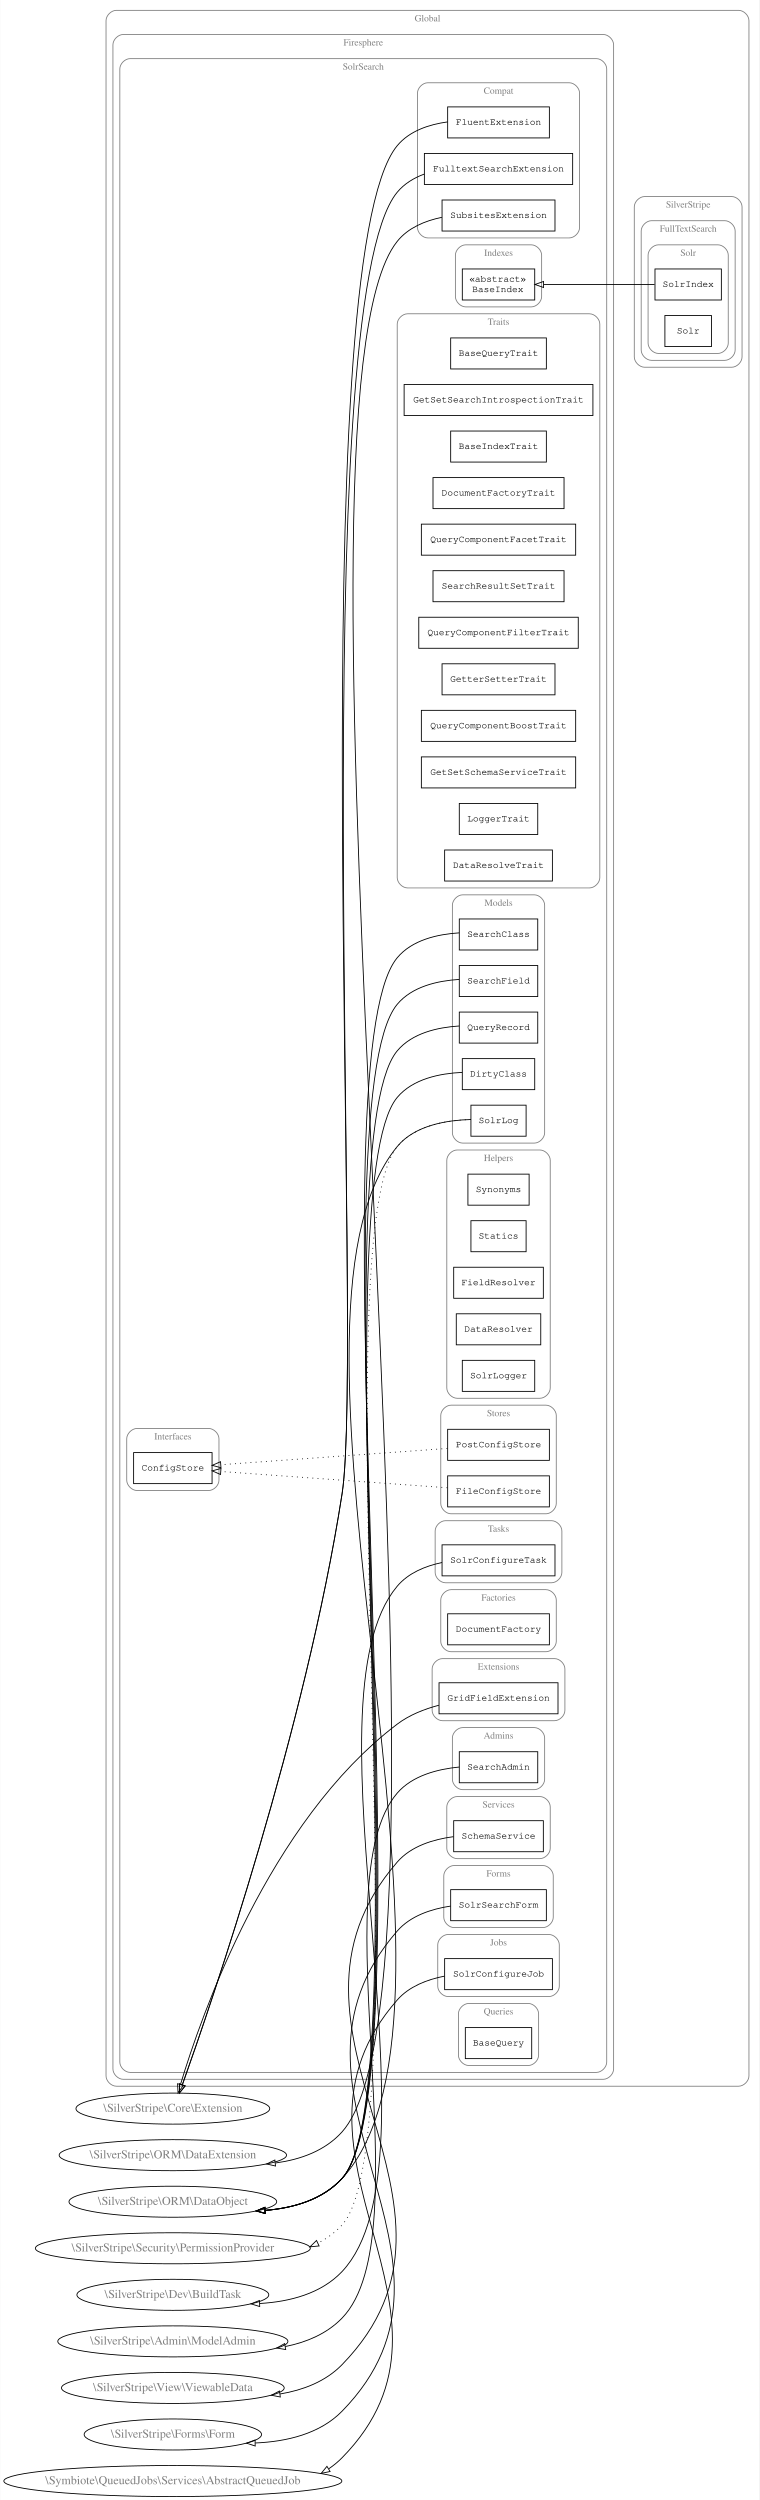
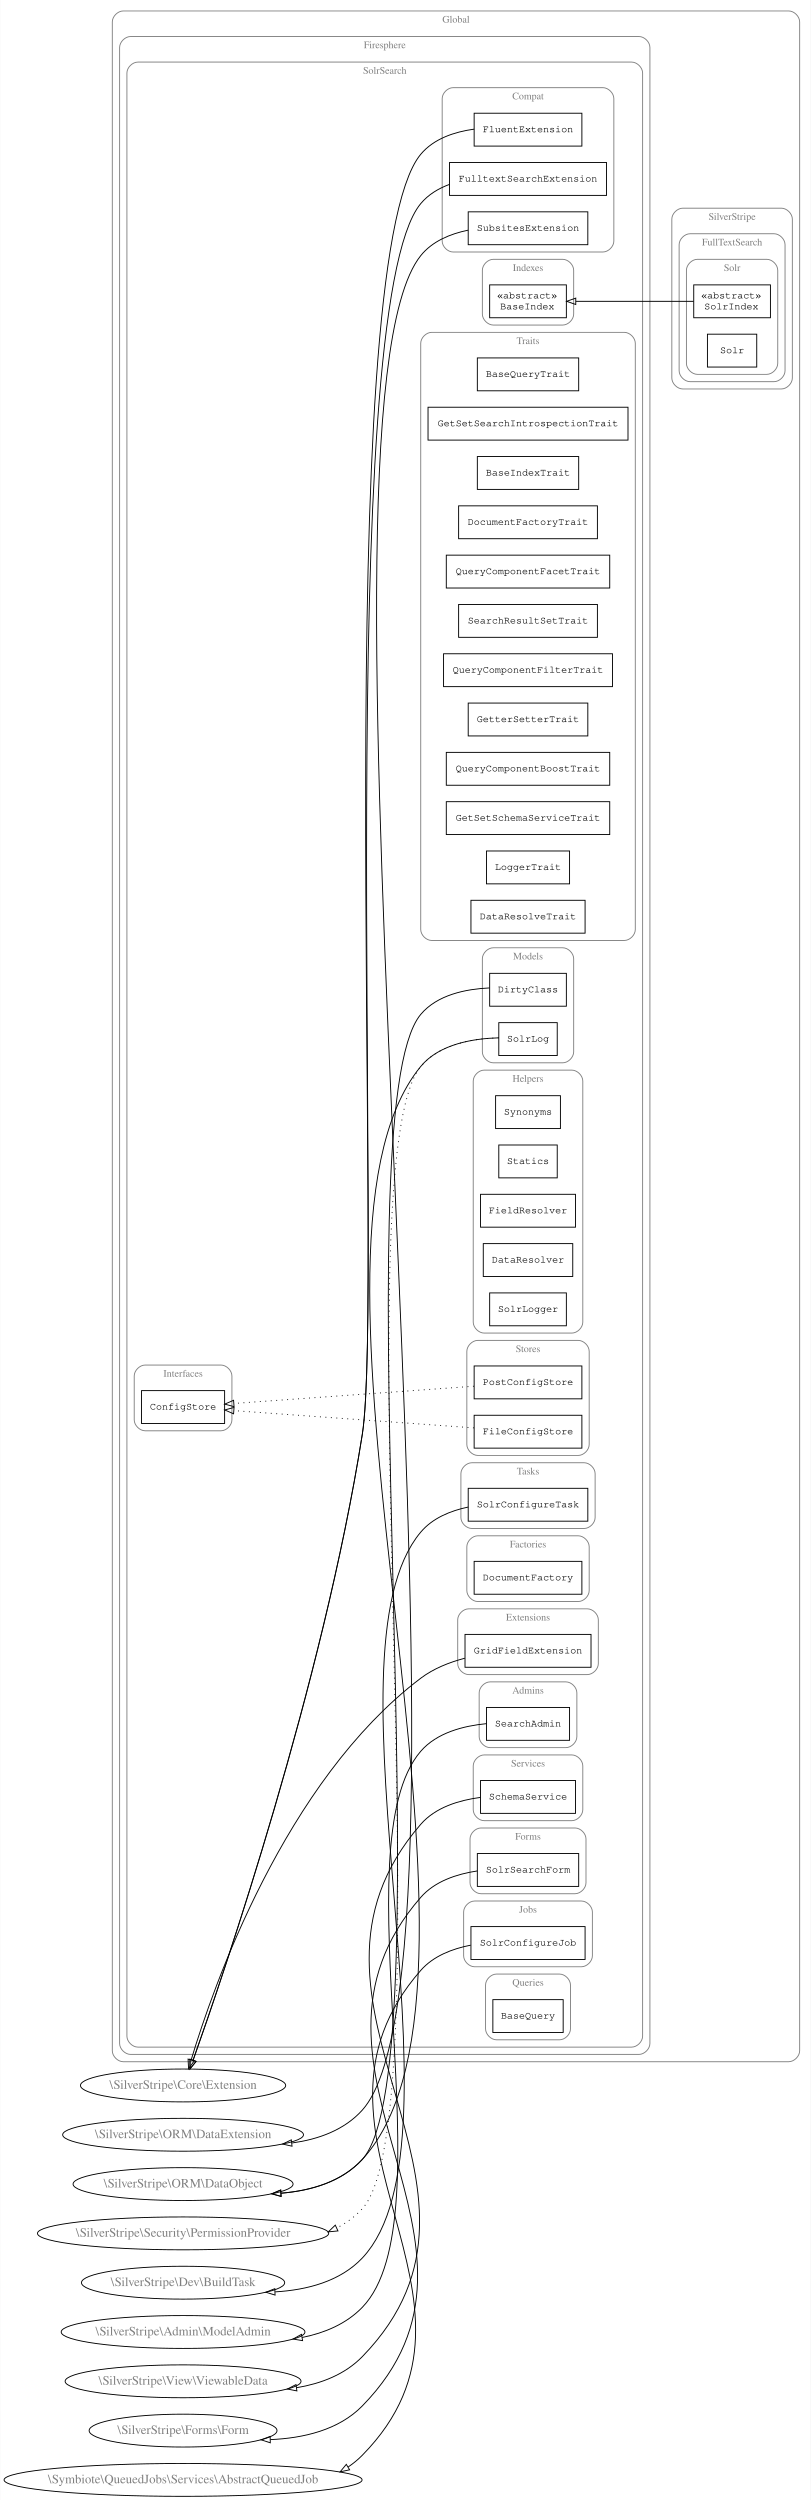
- <svg xmlns="http://www.w3.org/2000/svg" width="881pt" height="2900pt" viewBox="0.00 0.00 880.57 2900.00">
-   <g id="graph0" class="graph" transform="scale(1 1) rotate(0) translate(4 2896)">
-     <polygon fill="white" stroke="none" points="-4,4 -4,-2896 876.565,-2896 876.565,4 -4,4" />
+ <svg xmlns="http://www.w3.org/2000/svg" width="888pt" height="2738pt" viewBox="0.00 0.00 887.57 2738.00">
+   <g id="graph0" class="graph" transform="scale(1 1) rotate(0) translate(4 2734)">
+     <polygon fill="white" stroke="none" points="-4,4 -4,-2734 883.565,-2734 883.565,4 -4,4" />
    <g id="clust1" class="cluster">
-       <path fill="none" stroke="gray" d="M130.783,-476C130.783,-476 852.565,-476 852.565,-476 858.565,-476 864.565,-482 864.565,-488 864.565,-488 864.565,-2872 864.565,-2872 864.565,-2878 858.565,-2884 852.565,-2884 852.565,-2884 130.783,-2884 130.783,-2884 124.783,-2884 118.783,-2878 118.783,-2872 118.783,-2872 118.783,-488 118.783,-488 118.783,-482 124.783,-476 130.783,-476" />
-       <text text-anchor="middle" x="491.674" y="-2871.2" font-family="Times,serif" font-size="11.00" fill="gray">Global</text>
+       <path fill="none" stroke="gray" d="M130.783,-476C130.783,-476 859.565,-476 859.565,-476 865.565,-476 871.565,-482 871.565,-488 871.565,-488 871.565,-2710 871.565,-2710 871.565,-2716 865.565,-2722 859.565,-2722 859.565,-2722 130.783,-2722 130.783,-2722 124.783,-2722 118.783,-2716 118.783,-2710 118.783,-2710 118.783,-488 118.783,-488 118.783,-482 124.783,-476 130.783,-476" />
+       <text text-anchor="middle" x="495.174" y="-2709.2" font-family="Times,serif" font-size="11.00" fill="gray">Global</text>
    </g>
    <g id="clust2" class="cluster">
-       <path fill="none" stroke="gray" d="M138.783,-484C138.783,-484 695.565,-484 695.565,-484 701.565,-484 707.565,-490 707.565,-496 707.565,-496 707.565,-2844 707.565,-2844 707.565,-2850 701.565,-2856 695.565,-2856 695.565,-2856 138.783,-2856 138.783,-2856 132.783,-2856 126.783,-2850 126.783,-2844 126.783,-2844 126.783,-496 126.783,-496 126.783,-490 132.783,-484 138.783,-484" />
-       <text text-anchor="middle" x="417.174" y="-2843.2" font-family="Times,serif" font-size="11.00" fill="gray">Firesphere</text>
+       <path fill="none" stroke="gray" d="M138.783,-484C138.783,-484 695.565,-484 695.565,-484 701.565,-484 707.565,-490 707.565,-496 707.565,-496 707.565,-2682 707.565,-2682 707.565,-2688 701.565,-2694 695.565,-2694 695.565,-2694 138.783,-2694 138.783,-2694 132.783,-2694 126.783,-2688 126.783,-2682 126.783,-2682 126.783,-496 126.783,-496 126.783,-490 132.783,-484 138.783,-484" />
+       <text text-anchor="middle" x="417.174" y="-2681.2" font-family="Times,serif" font-size="11.00" fill="gray">Firesphere</text>
    </g>
    <g id="clust3" class="cluster">
-       <path fill="none" stroke="gray" d="M146.783,-492C146.783,-492 687.565,-492 687.565,-492 693.565,-492 699.565,-498 699.565,-504 699.565,-504 699.565,-2816 699.565,-2816 699.565,-2822 693.565,-2828 687.565,-2828 687.565,-2828 146.783,-2828 146.783,-2828 140.783,-2828 134.783,-2822 134.783,-2816 134.783,-2816 134.783,-504 134.783,-504 134.783,-498 140.783,-492 146.783,-492" />
-       <text text-anchor="middle" x="417.174" y="-2815.2" font-family="Times,serif" font-size="11.00" fill="gray">SolrSearch</text>
+       <path fill="none" stroke="gray" d="M146.783,-492C146.783,-492 687.565,-492 687.565,-492 693.565,-492 699.565,-498 699.565,-504 699.565,-504 699.565,-2654 699.565,-2654 699.565,-2660 693.565,-2666 687.565,-2666 687.565,-2666 146.783,-2666 146.783,-2666 140.783,-2666 134.783,-2660 134.783,-2654 134.783,-2654 134.783,-504 134.783,-504 134.783,-498 140.783,-492 146.783,-492" />
+       <text text-anchor="middle" x="417.174" y="-2653.2" font-family="Times,serif" font-size="11.00" fill="gray">SolrSearch</text>
    </g>
    <g id="clust4" class="cluster">
-       <path fill="none" stroke="gray" d="M492.065,-2620C492.065,-2620 656.065,-2620 656.065,-2620 662.065,-2620 668.065,-2626 668.065,-2632 668.065,-2632 668.065,-2788 668.065,-2788 668.065,-2794 662.065,-2800 656.065,-2800 656.065,-2800 492.065,-2800 492.065,-2800 486.065,-2800 480.065,-2794 480.065,-2788 480.065,-2788 480.065,-2632 480.065,-2632 480.065,-2626 486.065,-2620 492.065,-2620" />
-       <text text-anchor="middle" x="574.065" y="-2787.2" font-family="Times,serif" font-size="11.00" fill="gray">Compat</text>
+       <path fill="none" stroke="gray" d="M492.065,-2458C492.065,-2458 656.065,-2458 656.065,-2458 662.065,-2458 668.065,-2464 668.065,-2470 668.065,-2470 668.065,-2626 668.065,-2626 668.065,-2632 662.065,-2638 656.065,-2638 656.065,-2638 492.065,-2638 492.065,-2638 486.065,-2638 480.065,-2632 480.065,-2626 480.065,-2626 480.065,-2470 480.065,-2470 480.065,-2464 486.065,-2458 492.065,-2458" />
+       <text text-anchor="middle" x="574.065" y="-2625.2" font-family="Times,serif" font-size="11.00" fill="gray">Compat</text>
    </g>
    <g id="clust5" class="cluster">
-       <path fill="none" stroke="gray" d="M536.065,-2540C536.065,-2540 612.065,-2540 612.065,-2540 618.065,-2540 624.065,-2546 624.065,-2552 624.065,-2552 624.065,-2600 624.065,-2600 624.065,-2606 618.065,-2612 612.065,-2612 612.065,-2612 536.065,-2612 536.065,-2612 530.065,-2612 524.065,-2606 524.065,-2600 524.065,-2600 524.065,-2552 524.065,-2552 524.065,-2546 530.065,-2540 536.065,-2540" />
-       <text text-anchor="middle" x="574.065" y="-2599.2" font-family="Times,serif" font-size="11.00" fill="gray">Indexes</text>
+       <path fill="none" stroke="gray" d="M536.065,-2378C536.065,-2378 612.065,-2378 612.065,-2378 618.065,-2378 624.065,-2384 624.065,-2390 624.065,-2390 624.065,-2438 624.065,-2438 624.065,-2444 618.065,-2450 612.065,-2450 612.065,-2450 536.065,-2450 536.065,-2450 530.065,-2450 524.065,-2444 524.065,-2438 524.065,-2438 524.065,-2390 524.065,-2390 524.065,-2384 530.065,-2378 536.065,-2378" />
+       <text text-anchor="middle" x="574.065" y="-2437.2" font-family="Times,serif" font-size="11.00" fill="gray">Indexes</text>
    </g>
    <g id="clust6" class="cluster">
-       <path fill="none" stroke="gray" d="M468.565,-1866C468.565,-1866 679.565,-1866 679.565,-1866 685.565,-1866 691.565,-1872 691.565,-1878 691.565,-1878 691.565,-2520 691.565,-2520 691.565,-2526 685.565,-2532 679.565,-2532 679.565,-2532 468.565,-2532 468.565,-2532 462.565,-2532 456.565,-2526 456.565,-2520 456.565,-2520 456.565,-1878 456.565,-1878 456.565,-1872 462.565,-1866 468.565,-1866" />
-       <text text-anchor="middle" x="574.065" y="-2519.2" font-family="Times,serif" font-size="11.00" fill="gray">Traits</text>
+       <path fill="none" stroke="gray" d="M468.565,-1704C468.565,-1704 679.565,-1704 679.565,-1704 685.565,-1704 691.565,-1710 691.565,-1716 691.565,-1716 691.565,-2358 691.565,-2358 691.565,-2364 685.565,-2370 679.565,-2370 679.565,-2370 468.565,-2370 468.565,-2370 462.565,-2370 456.565,-2364 456.565,-2358 456.565,-2358 456.565,-1716 456.565,-1716 456.565,-1710 462.565,-1704 468.565,-1704" />
+       <text text-anchor="middle" x="574.065" y="-2357.2" font-family="Times,serif" font-size="11.00" fill="gray">Traits</text>
    </g>
    <g id="clust7" class="cluster">
-       <path fill="none" stroke="gray" d="M532.565,-1570C532.565,-1570 615.565,-1570 615.565,-1570 621.565,-1570 627.565,-1576 627.565,-1582 627.565,-1582 627.565,-1846 627.565,-1846 627.565,-1852 621.565,-1858 615.565,-1858 615.565,-1858 532.565,-1858 532.565,-1858 526.565,-1858 520.565,-1852 520.565,-1846 520.565,-1846 520.565,-1582 520.565,-1582 520.565,-1576 526.565,-1570 532.565,-1570" />
-       <text text-anchor="middle" x="574.065" y="-1845.2" font-family="Times,serif" font-size="11.00" fill="gray">Models</text>
+       <path fill="none" stroke="gray" d="M536.065,-1570C536.065,-1570 612.065,-1570 612.065,-1570 618.065,-1570 624.065,-1576 624.065,-1582 624.065,-1582 624.065,-1684 624.065,-1684 624.065,-1690 618.065,-1696 612.065,-1696 612.065,-1696 536.065,-1696 536.065,-1696 530.065,-1696 524.065,-1690 524.065,-1684 524.065,-1684 524.065,-1582 524.065,-1582 524.065,-1576 530.065,-1570 536.065,-1570" />
+       <text text-anchor="middle" x="574.065" y="-1683.2" font-family="Times,serif" font-size="11.00" fill="gray">Models</text>
    </g>
    <g id="clust8" class="cluster">
      <path fill="none" stroke="gray" d="M526.065,-1274C526.065,-1274 622.065,-1274 622.065,-1274 628.065,-1274 634.065,-1280 634.065,-1286 634.065,-1286 634.065,-1550 634.065,-1550 634.065,-1556 628.065,-1562 622.065,-1562 622.065,-1562 526.065,-1562 526.065,-1562 520.065,-1562 514.065,-1556 514.065,-1550 514.065,-1550 514.065,-1286 514.065,-1286 514.065,-1280 520.065,-1274 526.065,-1274" />
      <text text-anchor="middle" x="574.065" y="-1549.2" font-family="Times,serif" font-size="11.00" fill="gray">Helpers</text>
    </g>
    <g id="clust9" class="cluster">
      <path fill="none" stroke="gray" d="M512.565,-1060C512.565,-1060 635.565,-1060 635.565,-1060 641.565,-1060 647.565,-1066 647.565,-1072 647.565,-1072 647.565,-1120 647.565,-1120 647.565,-1126 641.565,-1132 635.565,-1132 635.565,-1132 512.565,-1132 512.565,-1132 506.565,-1132 500.565,-1126 500.565,-1120 500.565,-1120 500.565,-1072 500.565,-1072 500.565,-1066 506.565,-1060 512.565,-1060" />
      <text text-anchor="middle" x="574.065" y="-1119.2" font-family="Times,serif" font-size="11.00" fill="gray">Tasks</text>
    </g>
    <g id="clust10" class="cluster">
      <path fill="none" stroke="gray" d="M519.065,-1140C519.065,-1140 629.065,-1140 629.065,-1140 635.065,-1140 641.065,-1146 641.065,-1152 641.065,-1152 641.065,-1254 641.065,-1254 641.065,-1260 635.065,-1266 629.065,-1266 629.065,-1266 519.065,-1266 519.065,-1266 513.065,-1266 507.065,-1260 507.065,-1254 507.065,-1254 507.065,-1152 507.065,-1152 507.065,-1146 513.065,-1140 519.065,-1140" />
      <text text-anchor="middle" x="574.065" y="-1253.2" font-family="Times,serif" font-size="11.00" fill="gray">Stores</text>
    </g>
    <g id="clust11" class="cluster">
      <path fill="none" stroke="gray" d="M519.065,-980C519.065,-980 629.065,-980 629.065,-980 635.065,-980 641.065,-986 641.065,-992 641.065,-992 641.065,-1040 641.065,-1040 641.065,-1046 635.065,-1052 629.065,-1052 629.065,-1052 519.065,-1052 519.065,-1052 513.065,-1052 507.065,-1046 507.065,-1040 507.065,-1040 507.065,-992 507.065,-992 507.065,-986 513.065,-980 519.065,-980" />
      <text text-anchor="middle" x="574.065" y="-1039.2" font-family="Times,serif" font-size="11.00" fill="gray">Factories</text>
    </g>
    <g id="clust12" class="cluster">
      <path fill="none" stroke="gray" d="M509.065,-900C509.065,-900 639.065,-900 639.065,-900 645.065,-900 651.065,-906 651.065,-912 651.065,-912 651.065,-960 651.065,-960 651.065,-966 645.065,-972 639.065,-972 639.065,-972 509.065,-972 509.065,-972 503.065,-972 497.065,-966 497.065,-960 497.065,-960 497.065,-912 497.065,-912 497.065,-906 503.065,-900 509.065,-900" />
      <text text-anchor="middle" x="574.065" y="-959.2" font-family="Times,serif" font-size="11.00" fill="gray">Extensions</text>
    </g>
    <g id="clust13" class="cluster">
      <path fill="none" stroke="gray" d="M532.565,-820C532.565,-820 615.565,-820 615.565,-820 621.565,-820 627.565,-826 627.565,-832 627.565,-832 627.565,-880 627.565,-880 627.565,-886 621.565,-892 615.565,-892 615.565,-892 532.565,-892 532.565,-892 526.565,-892 520.565,-886 520.565,-880 520.565,-880 520.565,-832 520.565,-832 520.565,-826 526.565,-820 532.565,-820" />
      <text text-anchor="middle" x="574.065" y="-879.2" font-family="Times,serif" font-size="11.00" fill="gray">Admins</text>
    </g>
    <g id="clust14" class="cluster">
      <path fill="none" stroke="gray" d="M526.065,-740C526.065,-740 622.065,-740 622.065,-740 628.065,-740 634.065,-746 634.065,-752 634.065,-752 634.065,-800 634.065,-800 634.065,-806 628.065,-812 622.065,-812 622.065,-812 526.065,-812 526.065,-812 520.065,-812 514.065,-806 514.065,-800 514.065,-800 514.065,-752 514.065,-752 514.065,-746 520.065,-740 526.065,-740" />
      <text text-anchor="middle" x="574.065" y="-799.2" font-family="Times,serif" font-size="11.00" fill="gray">Services</text>
    </g>
    <g id="clust15" class="cluster">
      <path fill="none" stroke="gray" d="M522.565,-660C522.565,-660 625.565,-660 625.565,-660 631.565,-660 637.565,-666 637.565,-672 637.565,-672 637.565,-720 637.565,-720 637.565,-726 631.565,-732 625.565,-732 625.565,-732 522.565,-732 522.565,-732 516.565,-732 510.565,-726 510.565,-720 510.565,-720 510.565,-672 510.565,-672 510.565,-666 516.565,-660 522.565,-660" />
      <text text-anchor="middle" x="574.065" y="-719.2" font-family="Times,serif" font-size="11.00" fill="gray">Forms</text>
    </g>
    <g id="clust16" class="cluster">
      <path fill="none" stroke="gray" d="M154.783,-1167C154.783,-1167 237.783,-1167 237.783,-1167 243.783,-1167 249.783,-1173 249.783,-1179 249.783,-1179 249.783,-1227 249.783,-1227 249.783,-1233 243.783,-1239 237.783,-1239 237.783,-1239 154.783,-1239 154.783,-1239 148.783,-1239 142.783,-1233 142.783,-1227 142.783,-1227 142.783,-1179 142.783,-1179 142.783,-1173 148.783,-1167 154.783,-1167" />
      <text text-anchor="middle" x="196.283" y="-1226.2" font-family="Times,serif" font-size="11.00" fill="gray">Interfaces</text>
    </g>
    <g id="clust17" class="cluster">
      <path fill="none" stroke="gray" d="M515.565,-580C515.565,-580 632.565,-580 632.565,-580 638.565,-580 644.565,-586 644.565,-592 644.565,-592 644.565,-640 644.565,-640 644.565,-646 638.565,-652 632.565,-652 632.565,-652 515.565,-652 515.565,-652 509.565,-652 503.565,-646 503.565,-640 503.565,-640 503.565,-592 503.565,-592 503.565,-586 509.565,-580 515.565,-580" />
      <text text-anchor="middle" x="574.065" y="-639.2" font-family="Times,serif" font-size="11.00" fill="gray">Jobs</text>
    </g>
    <g id="clust18" class="cluster">
      <path fill="none" stroke="gray" d="M539.565,-500C539.565,-500 608.565,-500 608.565,-500 614.565,-500 620.565,-506 620.565,-512 620.565,-512 620.565,-560 620.565,-560 620.565,-566 614.565,-572 608.565,-572 608.565,-572 539.565,-572 539.565,-572 533.565,-572 527.565,-566 527.565,-560 527.565,-560 527.565,-512 527.565,-512 527.565,-506 533.565,-500 539.565,-500" />
      <text text-anchor="middle" x="574.065" y="-559.2" font-family="Times,serif" font-size="11.00" fill="gray">Queries</text>
    </g>
    <g id="clust19" class="cluster">
-       <path fill="none" stroke="gray" d="M743.565,-2470C743.565,-2470 844.565,-2470 844.565,-2470 850.565,-2470 856.565,-2476 856.565,-2482 856.565,-2482 856.565,-2656 856.565,-2656 856.565,-2662 850.565,-2668 844.565,-2668 844.565,-2668 743.565,-2668 743.565,-2668 737.565,-2668 731.565,-2662 731.565,-2656 731.565,-2656 731.565,-2482 731.565,-2482 731.565,-2476 737.565,-2470 743.565,-2470" />
-       <text text-anchor="middle" x="794.065" y="-2655.2" font-family="Times,serif" font-size="11.00" fill="gray">SilverStripe</text>
+       <path fill="none" stroke="gray" d="M743.565,-2308C743.565,-2308 851.565,-2308 851.565,-2308 857.565,-2308 863.565,-2314 863.565,-2320 863.565,-2320 863.565,-2494 863.565,-2494 863.565,-2500 857.565,-2506 851.565,-2506 851.565,-2506 743.565,-2506 743.565,-2506 737.565,-2506 731.565,-2500 731.565,-2494 731.565,-2494 731.565,-2320 731.565,-2320 731.565,-2314 737.565,-2308 743.565,-2308" />
+       <text text-anchor="middle" x="797.565" y="-2493.2" font-family="Times,serif" font-size="11.00" fill="gray">SilverStripe</text>
    </g>
    <g id="clust20" class="cluster">
-       <path fill="none" stroke="gray" d="M751.565,-2478C751.565,-2478 836.565,-2478 836.565,-2478 842.565,-2478 848.565,-2484 848.565,-2490 848.565,-2490 848.565,-2628 848.565,-2628 848.565,-2634 842.565,-2640 836.565,-2640 836.565,-2640 751.565,-2640 751.565,-2640 745.565,-2640 739.565,-2634 739.565,-2628 739.565,-2628 739.565,-2490 739.565,-2490 739.565,-2484 745.565,-2478 751.565,-2478" />
-       <text text-anchor="middle" x="794.065" y="-2627.2" font-family="Times,serif" font-size="11.00" fill="gray">FullTextSearch</text>
+       <path fill="none" stroke="gray" d="M751.565,-2316C751.565,-2316 843.565,-2316 843.565,-2316 849.565,-2316 855.565,-2322 855.565,-2328 855.565,-2328 855.565,-2466 855.565,-2466 855.565,-2472 849.565,-2478 843.565,-2478 843.565,-2478 751.565,-2478 751.565,-2478 745.565,-2478 739.565,-2472 739.565,-2466 739.565,-2466 739.565,-2328 739.565,-2328 739.565,-2322 745.565,-2316 751.565,-2316" />
+       <text text-anchor="middle" x="797.565" y="-2465.2" font-family="Times,serif" font-size="11.00" fill="gray">FullTextSearch</text>
    </g>
    <g id="clust21" class="cluster">
-       <path fill="none" stroke="gray" d="M759.565,-2486C759.565,-2486 828.565,-2486 828.565,-2486 834.565,-2486 840.565,-2492 840.565,-2498 840.565,-2498 840.565,-2600 840.565,-2600 840.565,-2606 834.565,-2612 828.565,-2612 828.565,-2612 759.565,-2612 759.565,-2612 753.565,-2612 747.565,-2606 747.565,-2600 747.565,-2600 747.565,-2498 747.565,-2498 747.565,-2492 753.565,-2486 759.565,-2486" />
-       <text text-anchor="middle" x="794.065" y="-2599.2" font-family="Times,serif" font-size="11.00" fill="gray">Solr</text>
+       <path fill="none" stroke="gray" d="M759.565,-2324C759.565,-2324 835.565,-2324 835.565,-2324 841.565,-2324 847.565,-2330 847.565,-2336 847.565,-2336 847.565,-2438 847.565,-2438 847.565,-2444 841.565,-2450 835.565,-2450 835.565,-2450 759.565,-2450 759.565,-2450 753.565,-2450 747.565,-2444 747.565,-2438 747.565,-2438 747.565,-2336 747.565,-2336 747.565,-2330 753.565,-2324 759.565,-2324" />
+       <text text-anchor="middle" x="797.565" y="-2437.2" font-family="Times,serif" font-size="11.00" fill="gray">Solr</text>
    </g>
    <g id="node1" class="node">
-       <polygon fill="none" stroke="black" points="633.065,-2772 515.065,-2772 515.065,-2736 633.065,-2736 633.065,-2772" />
-       <text text-anchor="middle" x="574.065" y="-2751.2" font-family="Courier,monospace" font-size="11.00">FluentExtension</text>
-     </g>
-     <g id="node40" class="node">
+       <polygon fill="none" stroke="black" points="633.065,-2610 515.065,-2610 515.065,-2574 633.065,-2574 633.065,-2610" />
+       <text text-anchor="middle" x="574.065" y="-2589.2" font-family="Courier,monospace" font-size="11.00">FluentExtension</text>
+     </g>
+     <g id="node37" class="node">
      <ellipse fill="none" stroke="black" cx="196.283" cy="-450" rx="112.38" ry="18" />
      <text text-anchor="middle" x="196.283" y="-446.3" font-family="Times,serif" font-size="14.00" fill="gray">\SilverStripe\Core\Extension</text>
    </g>
    <g id="edge1" class="edge">
-       <path fill="none" stroke="black" d="M515.014,-2754.59C493.418,-2751.63 470.74,-2744.11 456.565,-2727 345.592,-2593.08 419.263,-1334.86 392.565,-1163 350.171,-890.099 241.071,-572.214 207.359,-477.784" />
-       <polygon fill="none" stroke="black" points="210.564,-476.351 203.893,-468.12 203.975,-478.715 210.564,-476.351" />
+       <path fill="none" stroke="black" d="M515.055,-2592.56C493.465,-2589.59 470.78,-2582.07 456.565,-2565 356.783,-2445.16 416.866,-1317.03 392.565,-1163 349.527,-890.2 240.866,-572.246 207.31,-477.791" />
+       <polygon fill="none" stroke="black" points="210.518,-476.367 203.861,-468.125 203.925,-478.72 210.518,-476.367" />
    </g>
    <g id="node2" class="node">
-       <polygon fill="none" stroke="black" points="660.065,-2718 488.065,-2718 488.065,-2682 660.065,-2682 660.065,-2718" />
-       <text text-anchor="middle" x="574.065" y="-2697.2" font-family="Courier,monospace" font-size="11.00">FulltextSearchExtension</text>
-     </g>
-     <g id="edge7" class="edge">
-       <path fill="none" stroke="black" d="M487.918,-2694.05C475.858,-2689.6 464.786,-2682.91 456.565,-2673 349.322,-2543.78 418.464,-1328.92 392.565,-1163 349.971,-890.13 241.008,-572.223 207.344,-477.786" />
-       <polygon fill="none" stroke="black" points="210.55,-476.356 203.883,-468.122 203.96,-478.716 210.55,-476.356" />
+       <polygon fill="none" stroke="black" points="660.065,-2556 488.065,-2556 488.065,-2520 660.065,-2520 660.065,-2556" />
+       <text text-anchor="middle" x="574.065" y="-2535.2" font-family="Courier,monospace" font-size="11.00">FulltextSearchExtension</text>
+     </g>
+     <g id="edge6" class="edge">
+       <path fill="none" stroke="black" d="M487.961,-2532.01C475.896,-2527.56 464.811,-2520.88 456.565,-2511 360.513,-2395.86 416.068,-1311.09 392.565,-1163 349.278,-890.239 240.787,-572.258 207.291,-477.794" />
+       <polygon fill="none" stroke="black" points="210.5,-476.373 203.848,-468.127 203.906,-478.722 210.5,-476.373" />
    </g>
    <g id="node3" class="node">
-       <polygon fill="none" stroke="black" points="639.565,-2664 508.565,-2664 508.565,-2628 639.565,-2628 639.565,-2664" />
-       <text text-anchor="middle" x="574.065" y="-2643.2" font-family="Courier,monospace" font-size="11.00">SubsitesExtension</text>
-     </g>
-     <g id="node48" class="node">
+       <polygon fill="none" stroke="black" points="639.565,-2502 508.565,-2502 508.565,-2466 639.565,-2466 639.565,-2502" />
+       <text text-anchor="middle" x="574.065" y="-2481.2" font-family="Courier,monospace" font-size="11.00">SubsitesExtension</text>
+     </g>
+     <g id="node45" class="node">
      <ellipse fill="none" stroke="black" cx="196.283" cy="-396" rx="131.877" ry="18" />
      <text text-anchor="middle" x="196.283" y="-392.3" font-family="Times,serif" font-size="14.00" fill="gray">\SilverStripe\ORM\DataExtension</text>
    </g>
-     <g id="edge17" class="edge">
-       <path fill="none" stroke="black" d="M508.395,-2643.91C488.793,-2639.89 469.143,-2631.75 456.565,-2616 304.43,-2425.53 555.363,-604.441 392.565,-423 372.937,-401.124 344.503,-390.886 315.379,-386.94" />
-       <polygon fill="none" stroke="black" points="315.387,-383.42 305.062,-385.798 314.617,-390.377 315.387,-383.42" />
+     <g id="edge15" class="edge">
+       <path fill="none" stroke="black" d="M508.416,-2481.9C488.816,-2477.87 469.162,-2469.73 456.565,-2454 315.454,-2277.75 543.542,-590.875 392.565,-423 372.962,-401.203 344.617,-390.97 315.573,-387.001" />
+       <polygon fill="none" stroke="black" points="315.611,-383.484 305.284,-385.85 314.833,-390.44 315.611,-383.484" />
    </g>
    <g id="node4" class="node">
-       <polygon fill="none" stroke="black" points="616.065,-2584 532.065,-2584 532.065,-2548 616.065,-2548 616.065,-2584" />
-       <text text-anchor="start" x="540.065" y="-2569.2" font-family="Courier,monospace" font-size="11.00">«abstract»</text>
-       <text text-anchor="start" x="543.565" y="-2557.2" font-family="Courier,monospace" font-size="11.00">BaseIndex</text>
+       <polygon fill="none" stroke="black" points="616.065,-2422 532.065,-2422 532.065,-2386 616.065,-2386 616.065,-2422" />
+       <text text-anchor="start" x="540.065" y="-2407.2" font-family="Courier,monospace" font-size="11.00">«abstract»</text>
+       <text text-anchor="start" x="543.565" y="-2395.2" font-family="Courier,monospace" font-size="11.00">BaseIndex</text>
    </g>
    <g id="node5" class="node">
-       <polygon fill="none" stroke="black" points="629.565,-2504 518.565,-2504 518.565,-2468 629.565,-2468 629.565,-2504" />
-       <text text-anchor="middle" x="574.065" y="-2483.2" font-family="Courier,monospace" font-size="11.00">BaseQueryTrait</text>
+       <polygon fill="none" stroke="black" points="629.565,-2342 518.565,-2342 518.565,-2306 629.565,-2306 629.565,-2342" />
+       <text text-anchor="middle" x="574.065" y="-2321.2" font-family="Courier,monospace" font-size="11.00">BaseQueryTrait</text>
    </g>
    <g id="node6" class="node">
-       <polygon fill="none" stroke="black" points="683.565,-2450 464.565,-2450 464.565,-2414 683.565,-2414 683.565,-2450" />
-       <text text-anchor="middle" x="574.065" y="-2429.2" font-family="Courier,monospace" font-size="11.00">GetSetSearchIntrospectionTrait</text>
+       <polygon fill="none" stroke="black" points="683.565,-2288 464.565,-2288 464.565,-2252 683.565,-2252 683.565,-2288" />
+       <text text-anchor="middle" x="574.065" y="-2267.2" font-family="Courier,monospace" font-size="11.00">GetSetSearchIntrospectionTrait</text>
    </g>
    <g id="node7" class="node">
-       <polygon fill="none" stroke="black" points="629.565,-2396 518.565,-2396 518.565,-2360 629.565,-2360 629.565,-2396" />
-       <text text-anchor="middle" x="574.065" y="-2375.2" font-family="Courier,monospace" font-size="11.00">BaseIndexTrait</text>
+       <polygon fill="none" stroke="black" points="629.565,-2234 518.565,-2234 518.565,-2198 629.565,-2198 629.565,-2234" />
+       <text text-anchor="middle" x="574.065" y="-2213.2" font-family="Courier,monospace" font-size="11.00">BaseIndexTrait</text>
    </g>
    <g id="node8" class="node">
-       <polygon fill="none" stroke="black" points="650.065,-2342 498.065,-2342 498.065,-2306 650.065,-2306 650.065,-2342" />
-       <text text-anchor="middle" x="574.065" y="-2321.2" font-family="Courier,monospace" font-size="11.00">DocumentFactoryTrait</text>
+       <polygon fill="none" stroke="black" points="650.065,-2180 498.065,-2180 498.065,-2144 650.065,-2144 650.065,-2180" />
+       <text text-anchor="middle" x="574.065" y="-2159.2" font-family="Courier,monospace" font-size="11.00">DocumentFactoryTrait</text>
    </g>
    <g id="node9" class="node">
-       <polygon fill="none" stroke="black" points="663.565,-2288 484.565,-2288 484.565,-2252 663.565,-2252 663.565,-2288" />
-       <text text-anchor="middle" x="574.065" y="-2267.2" font-family="Courier,monospace" font-size="11.00">QueryComponentFacetTrait</text>
+       <polygon fill="none" stroke="black" points="663.565,-2126 484.565,-2126 484.565,-2090 663.565,-2090 663.565,-2126" />
+       <text text-anchor="middle" x="574.065" y="-2105.2" font-family="Courier,monospace" font-size="11.00">QueryComponentFacetTrait</text>
    </g>
    <g id="node10" class="node">
-       <polygon fill="none" stroke="black" points="650.065,-2234 498.065,-2234 498.065,-2198 650.065,-2198 650.065,-2234" />
-       <text text-anchor="middle" x="574.065" y="-2213.2" font-family="Courier,monospace" font-size="11.00">SearchResultSetTrait</text>
+       <polygon fill="none" stroke="black" points="650.065,-2072 498.065,-2072 498.065,-2036 650.065,-2036 650.065,-2072" />
+       <text text-anchor="middle" x="574.065" y="-2051.2" font-family="Courier,monospace" font-size="11.00">SearchResultSetTrait</text>
    </g>
    <g id="node11" class="node">
-       <polygon fill="none" stroke="black" points="666.565,-2180 481.565,-2180 481.565,-2144 666.565,-2144 666.565,-2180" />
-       <text text-anchor="middle" x="574.065" y="-2159.2" font-family="Courier,monospace" font-size="11.00">QueryComponentFilterTrait</text>
+       <polygon fill="none" stroke="black" points="666.565,-2018 481.565,-2018 481.565,-1982 666.565,-1982 666.565,-2018" />
+       <text text-anchor="middle" x="574.065" y="-1997.2" font-family="Courier,monospace" font-size="11.00">QueryComponentFilterTrait</text>
    </g>
    <g id="node12" class="node">
-       <polygon fill="none" stroke="black" points="639.565,-2126 508.565,-2126 508.565,-2090 639.565,-2090 639.565,-2126" />
-       <text text-anchor="middle" x="574.065" y="-2105.2" font-family="Courier,monospace" font-size="11.00">GetterSetterTrait</text>
+       <polygon fill="none" stroke="black" points="639.565,-1964 508.565,-1964 508.565,-1928 639.565,-1928 639.565,-1964" />
+       <text text-anchor="middle" x="574.065" y="-1943.2" font-family="Courier,monospace" font-size="11.00">GetterSetterTrait</text>
    </g>
    <g id="node13" class="node">
-       <polygon fill="none" stroke="black" points="663.565,-2072 484.565,-2072 484.565,-2036 663.565,-2036 663.565,-2072" />
-       <text text-anchor="middle" x="574.065" y="-2051.2" font-family="Courier,monospace" font-size="11.00">QueryComponentBoostTrait</text>
+       <polygon fill="none" stroke="black" points="663.565,-1910 484.565,-1910 484.565,-1874 663.565,-1874 663.565,-1910" />
+       <text text-anchor="middle" x="574.065" y="-1889.2" font-family="Courier,monospace" font-size="11.00">QueryComponentBoostTrait</text>
    </g>
    <g id="node14" class="node">
-       <polygon fill="none" stroke="black" points="663.565,-2018 484.565,-2018 484.565,-1982 663.565,-1982 663.565,-2018" />
-       <text text-anchor="middle" x="574.065" y="-1997.2" font-family="Courier,monospace" font-size="11.00">GetSetSchemaServiceTrait</text>
+       <polygon fill="none" stroke="black" points="663.565,-1856 484.565,-1856 484.565,-1820 663.565,-1820 663.565,-1856" />
+       <text text-anchor="middle" x="574.065" y="-1835.2" font-family="Courier,monospace" font-size="11.00">GetSetSchemaServiceTrait</text>
    </g>
    <g id="node15" class="node">
-       <polygon fill="none" stroke="black" points="619.565,-1964 528.565,-1964 528.565,-1928 619.565,-1928 619.565,-1964" />
-       <text text-anchor="middle" x="574.065" y="-1943.2" font-family="Courier,monospace" font-size="11.00">LoggerTrait</text>
+       <polygon fill="none" stroke="black" points="619.565,-1802 528.565,-1802 528.565,-1766 619.565,-1766 619.565,-1802" />
+       <text text-anchor="middle" x="574.065" y="-1781.2" font-family="Courier,monospace" font-size="11.00">LoggerTrait</text>
    </g>
    <g id="node16" class="node">
-       <polygon fill="none" stroke="black" points="636.565,-1910 511.565,-1910 511.565,-1874 636.565,-1874 636.565,-1910" />
-       <text text-anchor="middle" x="574.065" y="-1889.2" font-family="Courier,monospace" font-size="11.00">DataResolveTrait</text>
+       <polygon fill="none" stroke="black" points="636.565,-1748 511.565,-1748 511.565,-1712 636.565,-1712 636.565,-1748" />
+       <text text-anchor="middle" x="574.065" y="-1727.2" font-family="Courier,monospace" font-size="11.00">DataResolveTrait</text>
    </g>
    <g id="node17" class="node">
      <polygon fill="none" stroke="black" points="616.065,-1668 532.065,-1668 532.065,-1632 616.065,-1632 616.065,-1668" />
      <text text-anchor="middle" x="574.065" y="-1647.2" font-family="Courier,monospace" font-size="11.00">DirtyClass</text>
    </g>
-     <g id="node41" class="node">
+     <g id="node38" class="node">
      <ellipse fill="none" stroke="black" cx="196.283" cy="-342" rx="120.479" ry="18" />
      <text text-anchor="middle" x="196.283" y="-338.3" font-family="Times,serif" font-size="14.00" fill="gray">\SilverStripe\ORM\DataObject</text>
    </g>
    <g id="edge2" class="edge">
      <path fill="none" stroke="black" d="M531.933,-1652.02C506.204,-1650.87 474.624,-1644.57 456.565,-1623 367.005,-1516.03 486.865,-471.82 392.565,-369 370.08,-344.484 336.52,-334.691 303.534,-331.977" />
      <polygon fill="none" stroke="black" points="303.524,-328.47 293.329,-331.353 303.096,-335.457 303.524,-328.47" />
    </g>
    <g id="node18" class="node">
-       <polygon fill="none" stroke="black" points="619.565,-1830 528.565,-1830 528.565,-1794 619.565,-1794 619.565,-1830" />
-       <text text-anchor="middle" x="574.065" y="-1809.2" font-family="Courier,monospace" font-size="11.00">SearchClass</text>
-     </g>
-     <g id="edge5" class="edge">
-       <path fill="none" stroke="black" d="M528.438,-1813.88C503.375,-1812.33 473.765,-1805.67 456.565,-1785 355.816,-1663.95 498.678,-485.38 392.565,-369 370.047,-344.304 336.295,-334.519 303.155,-331.864" />
-       <polygon fill="none" stroke="black" points="303.092,-328.354 292.903,-331.26 302.68,-335.342 303.092,-328.354" />
-     </g>
-     <g id="node19" class="node">
      <polygon fill="none" stroke="black" points="606.065,-1614 542.065,-1614 542.065,-1578 606.065,-1578 606.065,-1614" />
      <text text-anchor="middle" x="574.065" y="-1593.2" font-family="Courier,monospace" font-size="11.00">SolrLog</text>
    </g>
-     <g id="edge11" class="edge">
+     <g id="edge10" class="edge">
      <path fill="none" stroke="black" d="M542.023,-1597.36C514.961,-1596.69 476.941,-1590.89 456.565,-1566 287.809,-1359.89 572.852,-565.099 392.565,-369 370.103,-344.568 336.639,-334.771 303.73,-332.027" />
      <polygon fill="none" stroke="black" points="303.746,-328.522 293.548,-331.394 303.311,-335.508 303.746,-328.522" />
    </g>
-     <g id="node44" class="node">
+     <g id="node41" class="node">
      <ellipse fill="none" stroke="black" cx="196.283" cy="-288" rx="159.472" ry="18" />
      <text text-anchor="middle" x="196.283" y="-284.3" font-family="Times,serif" font-size="14.00" fill="gray">\SilverStripe\Security\PermissionProvider</text>
    </g>
-     <g id="edge12" class="edge">
+     <g id="edge11" class="edge">
      <path fill="none" stroke="black" stroke-dasharray="1,5" d="M542.01,-1597.37C514.938,-1596.71 476.913,-1590.91 456.565,-1566 368.515,-1458.21 486.646,-417.569 392.565,-315 384.513,-306.221 375.041,-299.331 364.683,-293.977" />
      <polygon fill="none" stroke="black" points="365.912,-290.689 355.367,-289.659 362.968,-297.04 365.912,-290.689" />
    </g>
-     <g id="node20" class="node">
-       <polygon fill="none" stroke="black" points="619.565,-1776 528.565,-1776 528.565,-1740 619.565,-1740 619.565,-1776" />
-       <text text-anchor="middle" x="574.065" y="-1755.2" font-family="Courier,monospace" font-size="11.00">SearchField</text>
-     </g>
-     <g id="edge16" class="edge">
-       <path fill="none" stroke="black" d="M528.452,-1759.86C503.393,-1758.32 473.783,-1751.65 456.565,-1731 359.546,-1614.64 494.74,-480.86 392.565,-369 370.078,-344.381 336.425,-334.59 303.361,-331.906" />
-       <polygon fill="none" stroke="black" points="303.323,-328.397 293.131,-331.292 302.904,-335.385 303.323,-328.397" />
-     </g>
-     <g id="node21" class="node">
-       <polygon fill="none" stroke="black" points="619.565,-1722 528.565,-1722 528.565,-1686 619.565,-1686 619.565,-1722" />
-       <text text-anchor="middle" x="574.065" y="-1701.2" font-family="Courier,monospace" font-size="11.00">QueryRecord</text>
-     </g>
-     <g id="edge18" class="edge">
-       <path fill="none" stroke="black" d="M528.466,-1705.85C503.413,-1704.3 473.803,-1697.63 456.565,-1677 363.276,-1565.33 490.802,-476.34 392.565,-369 370.054,-344.403 336.395,-334.617 303.333,-331.931" />
-       <polygon fill="none" stroke="black" points="303.297,-328.422 293.105,-331.317 302.877,-335.41 303.297,-328.422" />
-     </g>
-     <g id="node22" class="node">
+     <g id="node19" class="node">
      <polygon fill="none" stroke="black" points="609.565,-1534 538.565,-1534 538.565,-1498 609.565,-1498 609.565,-1534" />
      <text text-anchor="middle" x="574.065" y="-1513.2" font-family="Courier,monospace" font-size="11.00">Synonyms</text>
    </g>
-     <g id="node23" class="node">
+     <g id="node20" class="node">
      <polygon fill="none" stroke="black" points="606.065,-1480 542.065,-1480 542.065,-1444 606.065,-1444 606.065,-1480" />
      <text text-anchor="middle" x="574.065" y="-1459.2" font-family="Courier,monospace" font-size="11.00">Statics</text>
    </g>
-     <g id="node24" class="node">
+     <g id="node21" class="node">
      <polygon fill="none" stroke="black" points="626.065,-1426 522.065,-1426 522.065,-1390 626.065,-1390 626.065,-1426" />
      <text text-anchor="middle" x="574.065" y="-1405.2" font-family="Courier,monospace" font-size="11.00">FieldResolver</text>
    </g>
-     <g id="node25" class="node">
+     <g id="node22" class="node">
      <polygon fill="none" stroke="black" points="623.065,-1372 525.065,-1372 525.065,-1336 623.065,-1336 623.065,-1372" />
      <text text-anchor="middle" x="574.065" y="-1351.2" font-family="Courier,monospace" font-size="11.00">DataResolver</text>
    </g>
-     <g id="node26" class="node">
+     <g id="node23" class="node">
      <polygon fill="none" stroke="black" points="616.065,-1318 532.065,-1318 532.065,-1282 616.065,-1282 616.065,-1318" />
      <text text-anchor="middle" x="574.065" y="-1297.2" font-family="Courier,monospace" font-size="11.00">SolrLogger</text>
    </g>
-     <g id="node27" class="node">
+     <g id="node24" class="node">
      <polygon fill="none" stroke="black" points="639.565,-1104 508.565,-1104 508.565,-1068 639.565,-1068 639.565,-1104" />
      <text text-anchor="middle" x="574.065" y="-1083.2" font-family="Courier,monospace" font-size="11.00">SolrConfigureTask</text>
    </g>
-     <g id="node42" class="node">
+     <g id="node39" class="node">
      <ellipse fill="none" stroke="black" cx="196.283" cy="-234" rx="111.28" ry="18" />
      <text text-anchor="middle" x="196.283" y="-230.3" font-family="Times,serif" font-size="14.00" fill="gray">\SilverStripe\Dev\BuildTask</text>
    </g>
    <g id="edge3" class="edge">
      <path fill="none" stroke="black" d="M508.555,-1083.47C489.085,-1079.4 469.475,-1071.34 456.565,-1056 342.447,-920.389 514.265,-389.85 392.565,-261 368.341,-235.353 331.966,-225.982 297.151,-223.938" />
      <polygon fill="none" stroke="black" points="297.029,-220.43 286.9,-223.538 296.756,-227.425 297.029,-220.43" />
    </g>
-     <g id="node28" class="node">
+     <g id="node25" class="node">
      <polygon fill="none" stroke="black" points="633.065,-1238 515.065,-1238 515.065,-1202 633.065,-1202 633.065,-1238" />
      <text text-anchor="middle" x="574.065" y="-1217.2" font-family="Courier,monospace" font-size="11.00">PostConfigStore</text>
    </g>
-     <g id="node35" class="node">
+     <g id="node32" class="node">
      <polygon fill="none" stroke="black" points="241.783,-1211 150.783,-1211 150.783,-1175 241.783,-1175 241.783,-1211" />
      <text text-anchor="middle" x="196.283" y="-1190.2" font-family="Courier,monospace" font-size="11.00">ConfigStore</text>
    </g>
    <g id="edge4" class="edge">
      <path fill="none" stroke="black" stroke-dasharray="1,5" d="M514.761,-1215.81C443.092,-1210.66 322.376,-1201.99 252.263,-1196.95" />
      <polygon fill="none" stroke="black" points="252.104,-1193.43 241.879,-1196.2 251.602,-1200.41 252.104,-1193.43" />
    </g>
-     <g id="node29" class="node">
+     <g id="node26" class="node">
      <polygon fill="none" stroke="black" points="633.065,-1184 515.065,-1184 515.065,-1148 633.065,-1148 633.065,-1184" />
      <text text-anchor="middle" x="574.065" y="-1163.2" font-family="Courier,monospace" font-size="11.00">FileConfigStore</text>
    </g>
-     <g id="edge10" class="edge">
+     <g id="edge9" class="edge">
      <path fill="none" stroke="black" stroke-dasharray="1,5" d="M514.761,-1170.19C443.092,-1175.34 322.376,-1184.01 252.263,-1189.05" />
      <polygon fill="none" stroke="black" points="251.602,-1185.59 241.879,-1189.8 252.104,-1192.57 251.602,-1185.59" />
    </g>
-     <g id="node30" class="node">
+     <g id="node27" class="node">
      <polygon fill="none" stroke="black" points="633.065,-1024 515.065,-1024 515.065,-988 633.065,-988 633.065,-1024" />
      <text text-anchor="middle" x="574.065" y="-1003.2" font-family="Courier,monospace" font-size="11.00">DocumentFactory</text>
    </g>
-     <g id="node31" class="node">
+     <g id="node28" class="node">
      <polygon fill="none" stroke="black" points="643.065,-944 505.065,-944 505.065,-908 643.065,-908 643.065,-944" />
      <text text-anchor="middle" x="574.065" y="-923.2" font-family="Courier,monospace" font-size="11.00">GridFieldExtension</text>
    </g>
-     <g id="edge8" class="edge">
+     <g id="edge7" class="edge">
      <path fill="none" stroke="black" d="M504.904,-917.913C487.902,-913.462 470.551,-906.591 456.565,-896 307.254,-782.936 228.869,-556.998 205.164,-478.026" />
      <polygon fill="none" stroke="black" points="208.483,-476.906 202.3,-468.302 201.768,-478.883 208.483,-476.906" />
    </g>
-     <g id="node32" class="node">
+     <g id="node29" class="node">
      <polygon fill="none" stroke="black" points="619.565,-864 528.565,-864 528.565,-828 619.565,-828 619.565,-864" />
      <text text-anchor="middle" x="574.065" y="-843.2" font-family="Courier,monospace" font-size="11.00">SearchAdmin</text>
    </g>
-     <g id="node43" class="node">
+     <g id="node40" class="node">
      <ellipse fill="none" stroke="black" cx="196.283" cy="-180" rx="133.477" ry="18" />
      <text text-anchor="middle" x="196.283" y="-176.3" font-family="Times,serif" font-size="14.00" fill="gray">\SilverStripe\Admin\ModelAdmin</text>
    </g>
-     <g id="edge9" class="edge">
+     <g id="edge8" class="edge">
      <path fill="none" stroke="black" d="M528.49,-846.239C503.607,-843.86 474.162,-836.402 456.565,-816 367.686,-712.957 487.202,-304.782 392.565,-207 375.019,-188.871 351.386,-178.944 326.626,-173.998" />
      <polygon fill="none" stroke="black" points="327.169,-170.54 316.718,-172.284 325.975,-177.437 327.169,-170.54" />
    </g>
-     <g id="node33" class="node">
+     <g id="node30" class="node">
      <polygon fill="none" stroke="black" points="626.065,-784 522.065,-784 522.065,-748 626.065,-748 626.065,-784" />
      <text text-anchor="middle" x="574.065" y="-763.2" font-family="Courier,monospace" font-size="11.00">SchemaService</text>
    </g>
-     <g id="node45" class="node">
+     <g id="node42" class="node">
      <ellipse fill="none" stroke="black" cx="196.283" cy="-126" rx="129.177" ry="18" />
      <text text-anchor="middle" x="196.283" y="-122.3" font-family="Times,serif" font-size="14.00" fill="gray">\SilverStripe\View\ViewableData</text>
    </g>
-     <g id="edge13" class="edge">
+     <g id="edge12" class="edge">
      <path fill="none" stroke="black" d="M521.776,-765.443C498.498,-762.387 472.637,-754.546 456.565,-736 285.854,-539.009 574.282,-339.887 392.565,-153 373.547,-133.44 347.439,-123.444 320.5,-118.951" />
      <polygon fill="none" stroke="black" points="320.942,-115.479 310.549,-117.537 319.958,-122.409 320.942,-115.479" />
    </g>
-     <g id="node34" class="node">
+     <g id="node31" class="node">
      <polygon fill="none" stroke="black" points="629.565,-704 518.565,-704 518.565,-668 629.565,-668 629.565,-704" />
      <text text-anchor="middle" x="574.065" y="-683.2" font-family="Courier,monospace" font-size="11.00">SolrSearchForm</text>
    </g>
-     <g id="node46" class="node">
+     <g id="node43" class="node">
      <ellipse fill="none" stroke="black" cx="196.283" cy="-72" rx="102.882" ry="18" />
      <text text-anchor="middle" x="196.283" y="-68.3" font-family="Times,serif" font-size="14.00" fill="gray">\SilverStripe\Forms\Form</text>
    </g>
-     <g id="edge14" class="edge">
+     <g id="edge13" class="edge">
      <path fill="none" stroke="black" d="M518.534,-684.945C496.148,-681.586 471.929,-673.639 456.565,-656 292.898,-468.101 566.728,-277.214 392.565,-99 366.764,-72.598 328.038,-63.651 291.859,-62.137" />
      <polygon fill="none" stroke="black" points="291.815,-58.635 281.735,-61.899 291.65,-65.633 291.815,-58.635" />
    </g>
-     <g id="node36" class="node">
+     <g id="node33" class="node">
      <polygon fill="none" stroke="black" points="636.565,-624 511.565,-624 511.565,-588 636.565,-588 636.565,-624" />
      <text text-anchor="middle" x="574.065" y="-603.2" font-family="Courier,monospace" font-size="11.00">SolrConfigureJob</text>
    </g>
-     <g id="node47" class="node">
+     <g id="node44" class="node">
      <ellipse fill="none" stroke="black" cx="196.283" cy="-18" rx="196.065" ry="18" />
      <text text-anchor="middle" x="196.283" y="-14.3" font-family="Times,serif" font-size="14.00" fill="gray">\Symbiote\QueuedJobs\Services\AbstractQueuedJob</text>
    </g>
-     <g id="edge15" class="edge">
+     <g id="edge14" class="edge">
      <path fill="none" stroke="black" d="M511.337,-603.659C491.113,-599.725 470.327,-591.711 456.565,-576 299.939,-397.189 559.178,-214.544 392.565,-45 387.842,-40.194 382.691,-35.968 377.205,-32.26" />
      <polygon fill="none" stroke="black" points="378.683,-29.062 368.322,-26.852 375.043,-35.042 378.683,-29.062" />
    </g>
-     <g id="node37" class="node">
+     <g id="node34" class="node">
      <polygon fill="none" stroke="black" points="612.565,-544 535.565,-544 535.565,-508 612.565,-508 612.565,-544" />
      <text text-anchor="middle" x="574.065" y="-523.2" font-family="Courier,monospace" font-size="11.00">BaseQuery</text>
    </g>
-     <g id="node38" class="node">
-       <polygon fill="none" stroke="black" points="832.565,-2584 755.565,-2584 755.565,-2548 832.565,-2548 832.565,-2584" />
-       <text text-anchor="middle" x="794.065" y="-2563.2" font-family="Courier,monospace" font-size="11.00">SolrIndex</text>
-     </g>
-     <g id="edge6" class="edge">
-       <path fill="none" stroke="black" d="M755.092,-2566C719.482,-2566 665.957,-2566 626.521,-2566" />
-       <polygon fill="none" stroke="black" points="626.31,-2562.5 616.31,-2566 626.31,-2569.5 626.31,-2562.5" />
-     </g>
-     <g id="node39" class="node">
-       <polygon fill="none" stroke="black" points="821.065,-2530 767.065,-2530 767.065,-2494 821.065,-2494 821.065,-2530" />
-       <text text-anchor="middle" x="794.065" y="-2509.2" font-family="Courier,monospace" font-size="11.00">Solr</text>
+     <g id="node35" class="node">
+       <polygon fill="none" stroke="black" points="839.565,-2422 755.565,-2422 755.565,-2386 839.565,-2386 839.565,-2422" />
+       <text text-anchor="start" x="763.565" y="-2407.2" font-family="Courier,monospace" font-size="11.00">«abstract»</text>
+       <text text-anchor="start" x="767.065" y="-2395.2" font-family="Courier,monospace" font-size="11.00">SolrIndex</text>
+     </g>
+     <g id="edge5" class="edge">
+       <path fill="none" stroke="black" d="M755.422,-2404C719.015,-2404 665.733,-2404 626.517,-2404" />
+       <polygon fill="none" stroke="black" points="626.363,-2400.5 616.363,-2404 626.363,-2407.5 626.363,-2400.5" />
+     </g>
+     <g id="node36" class="node">
+       <polygon fill="none" stroke="black" points="824.565,-2368 770.565,-2368 770.565,-2332 824.565,-2332 824.565,-2368" />
+       <text text-anchor="middle" x="797.565" y="-2347.2" font-family="Courier,monospace" font-size="11.00">Solr</text>
    </g>
  </g>
</svg>
